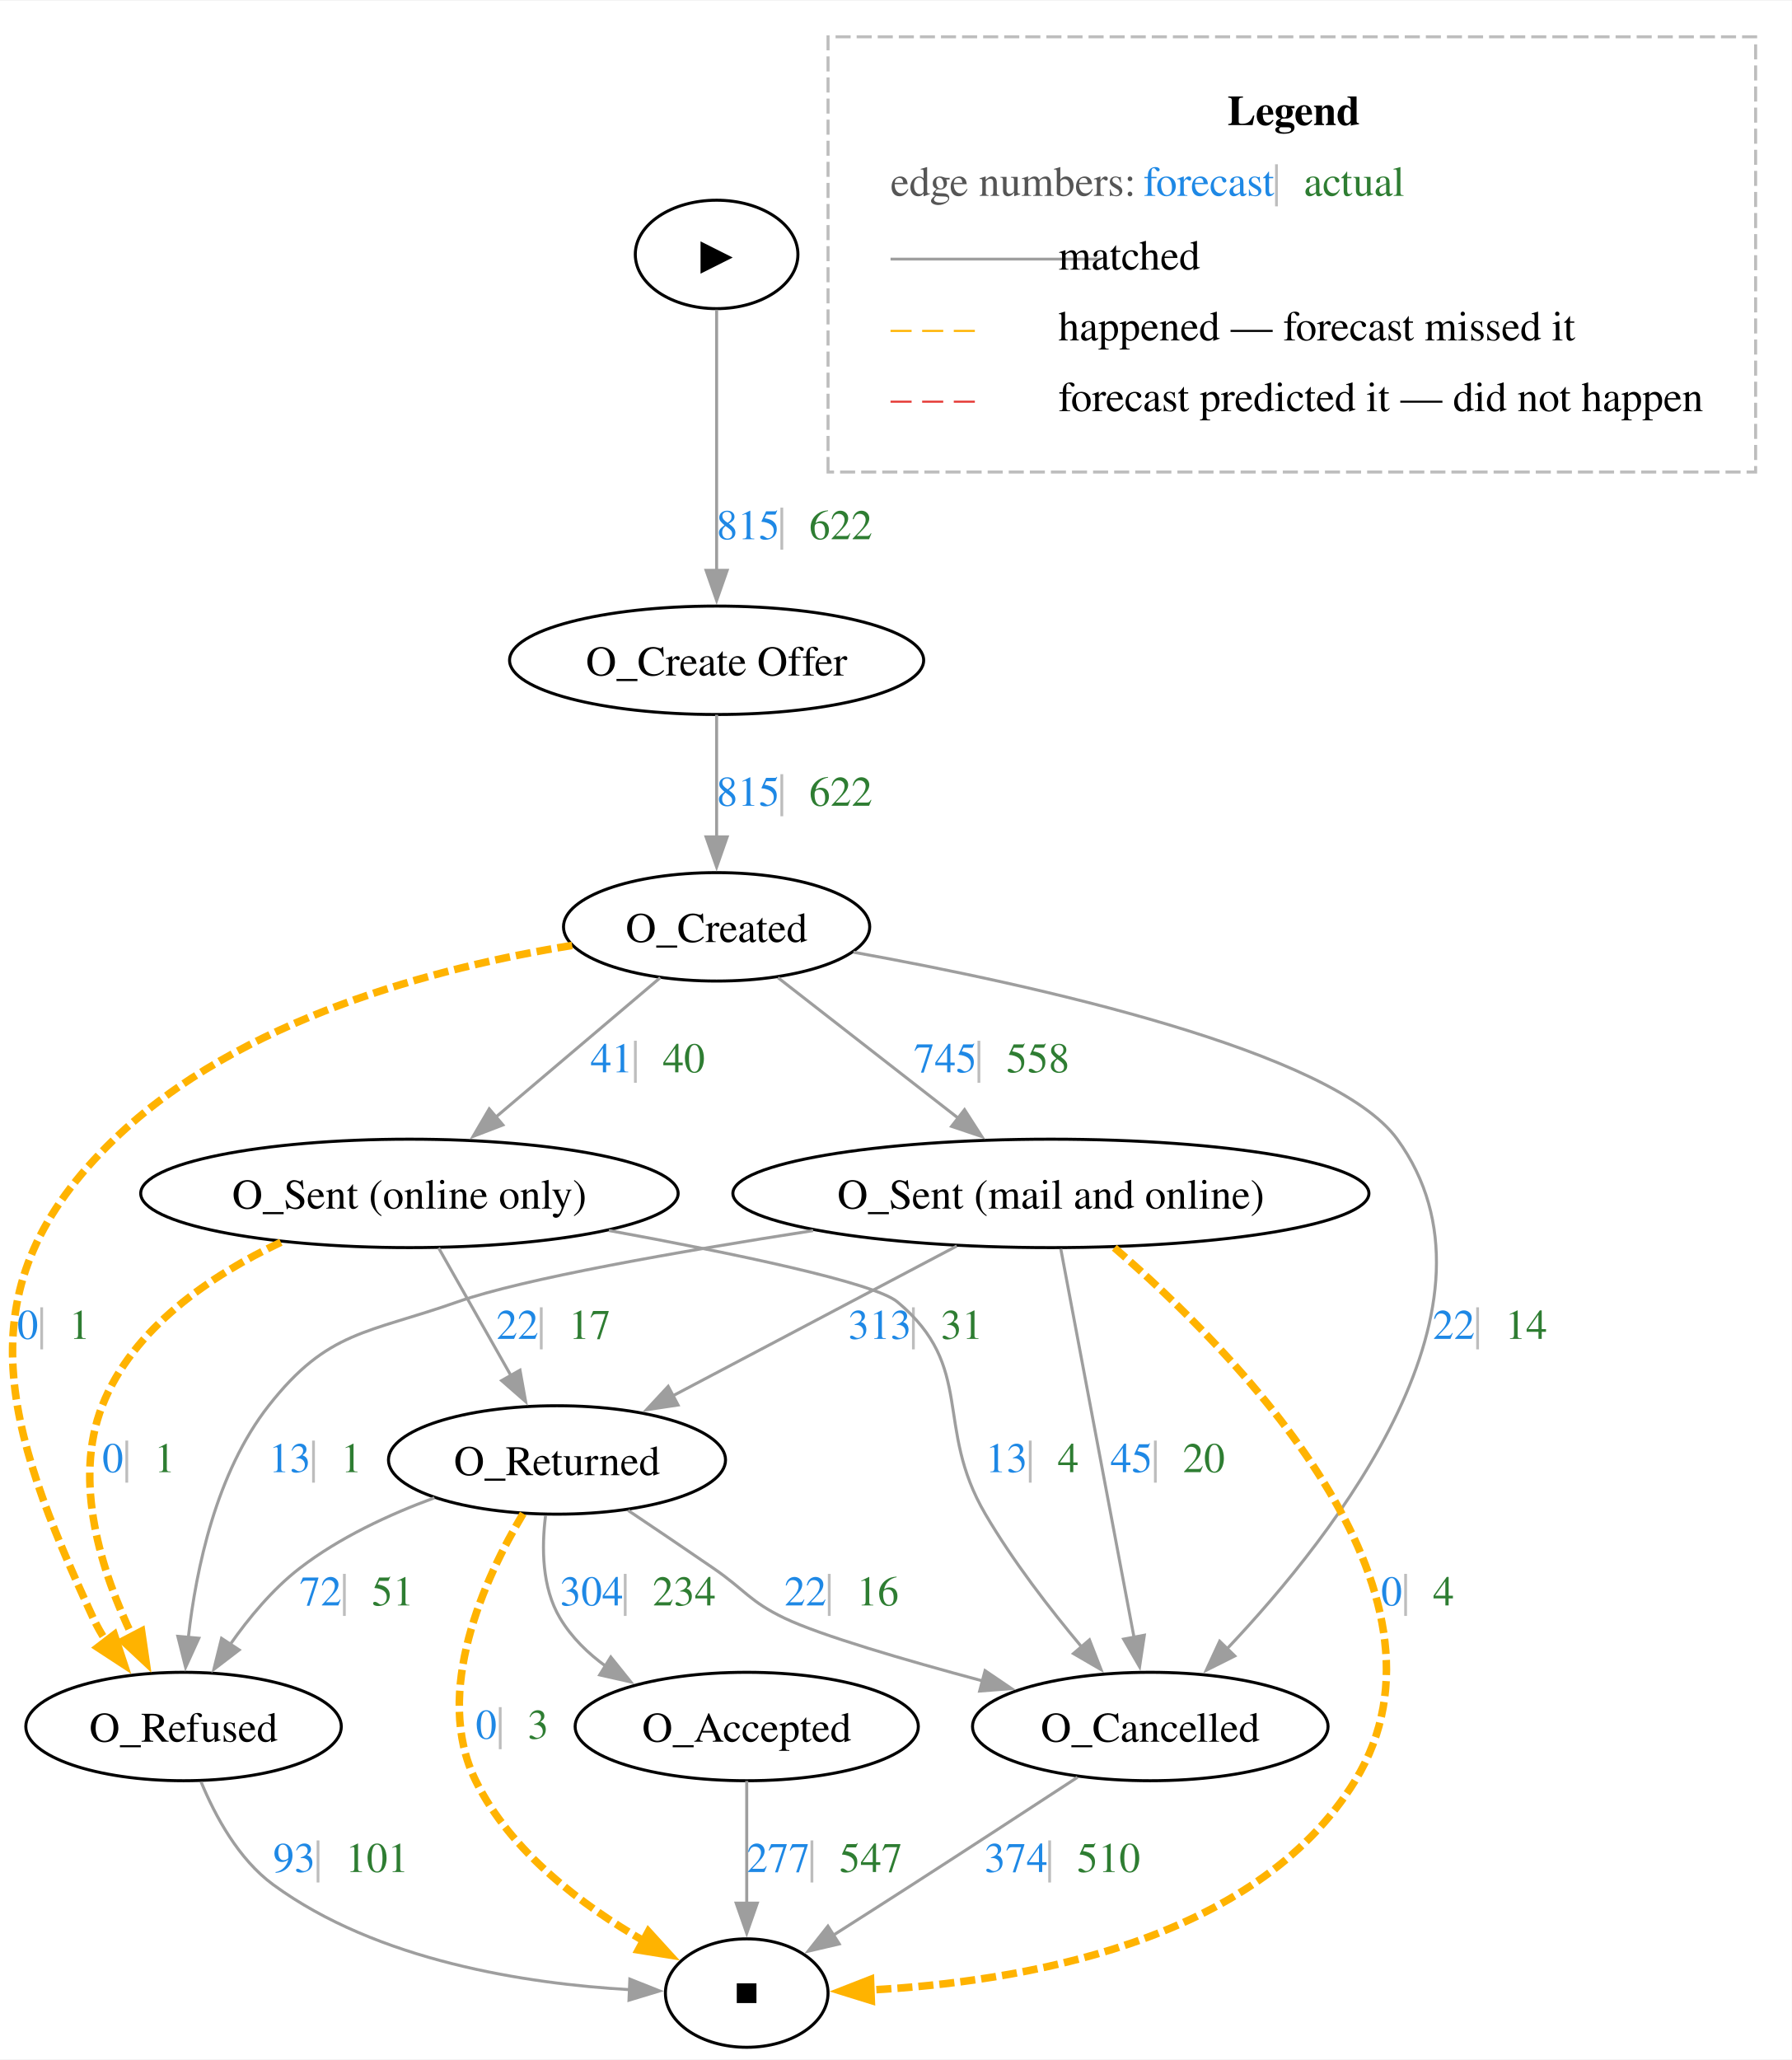
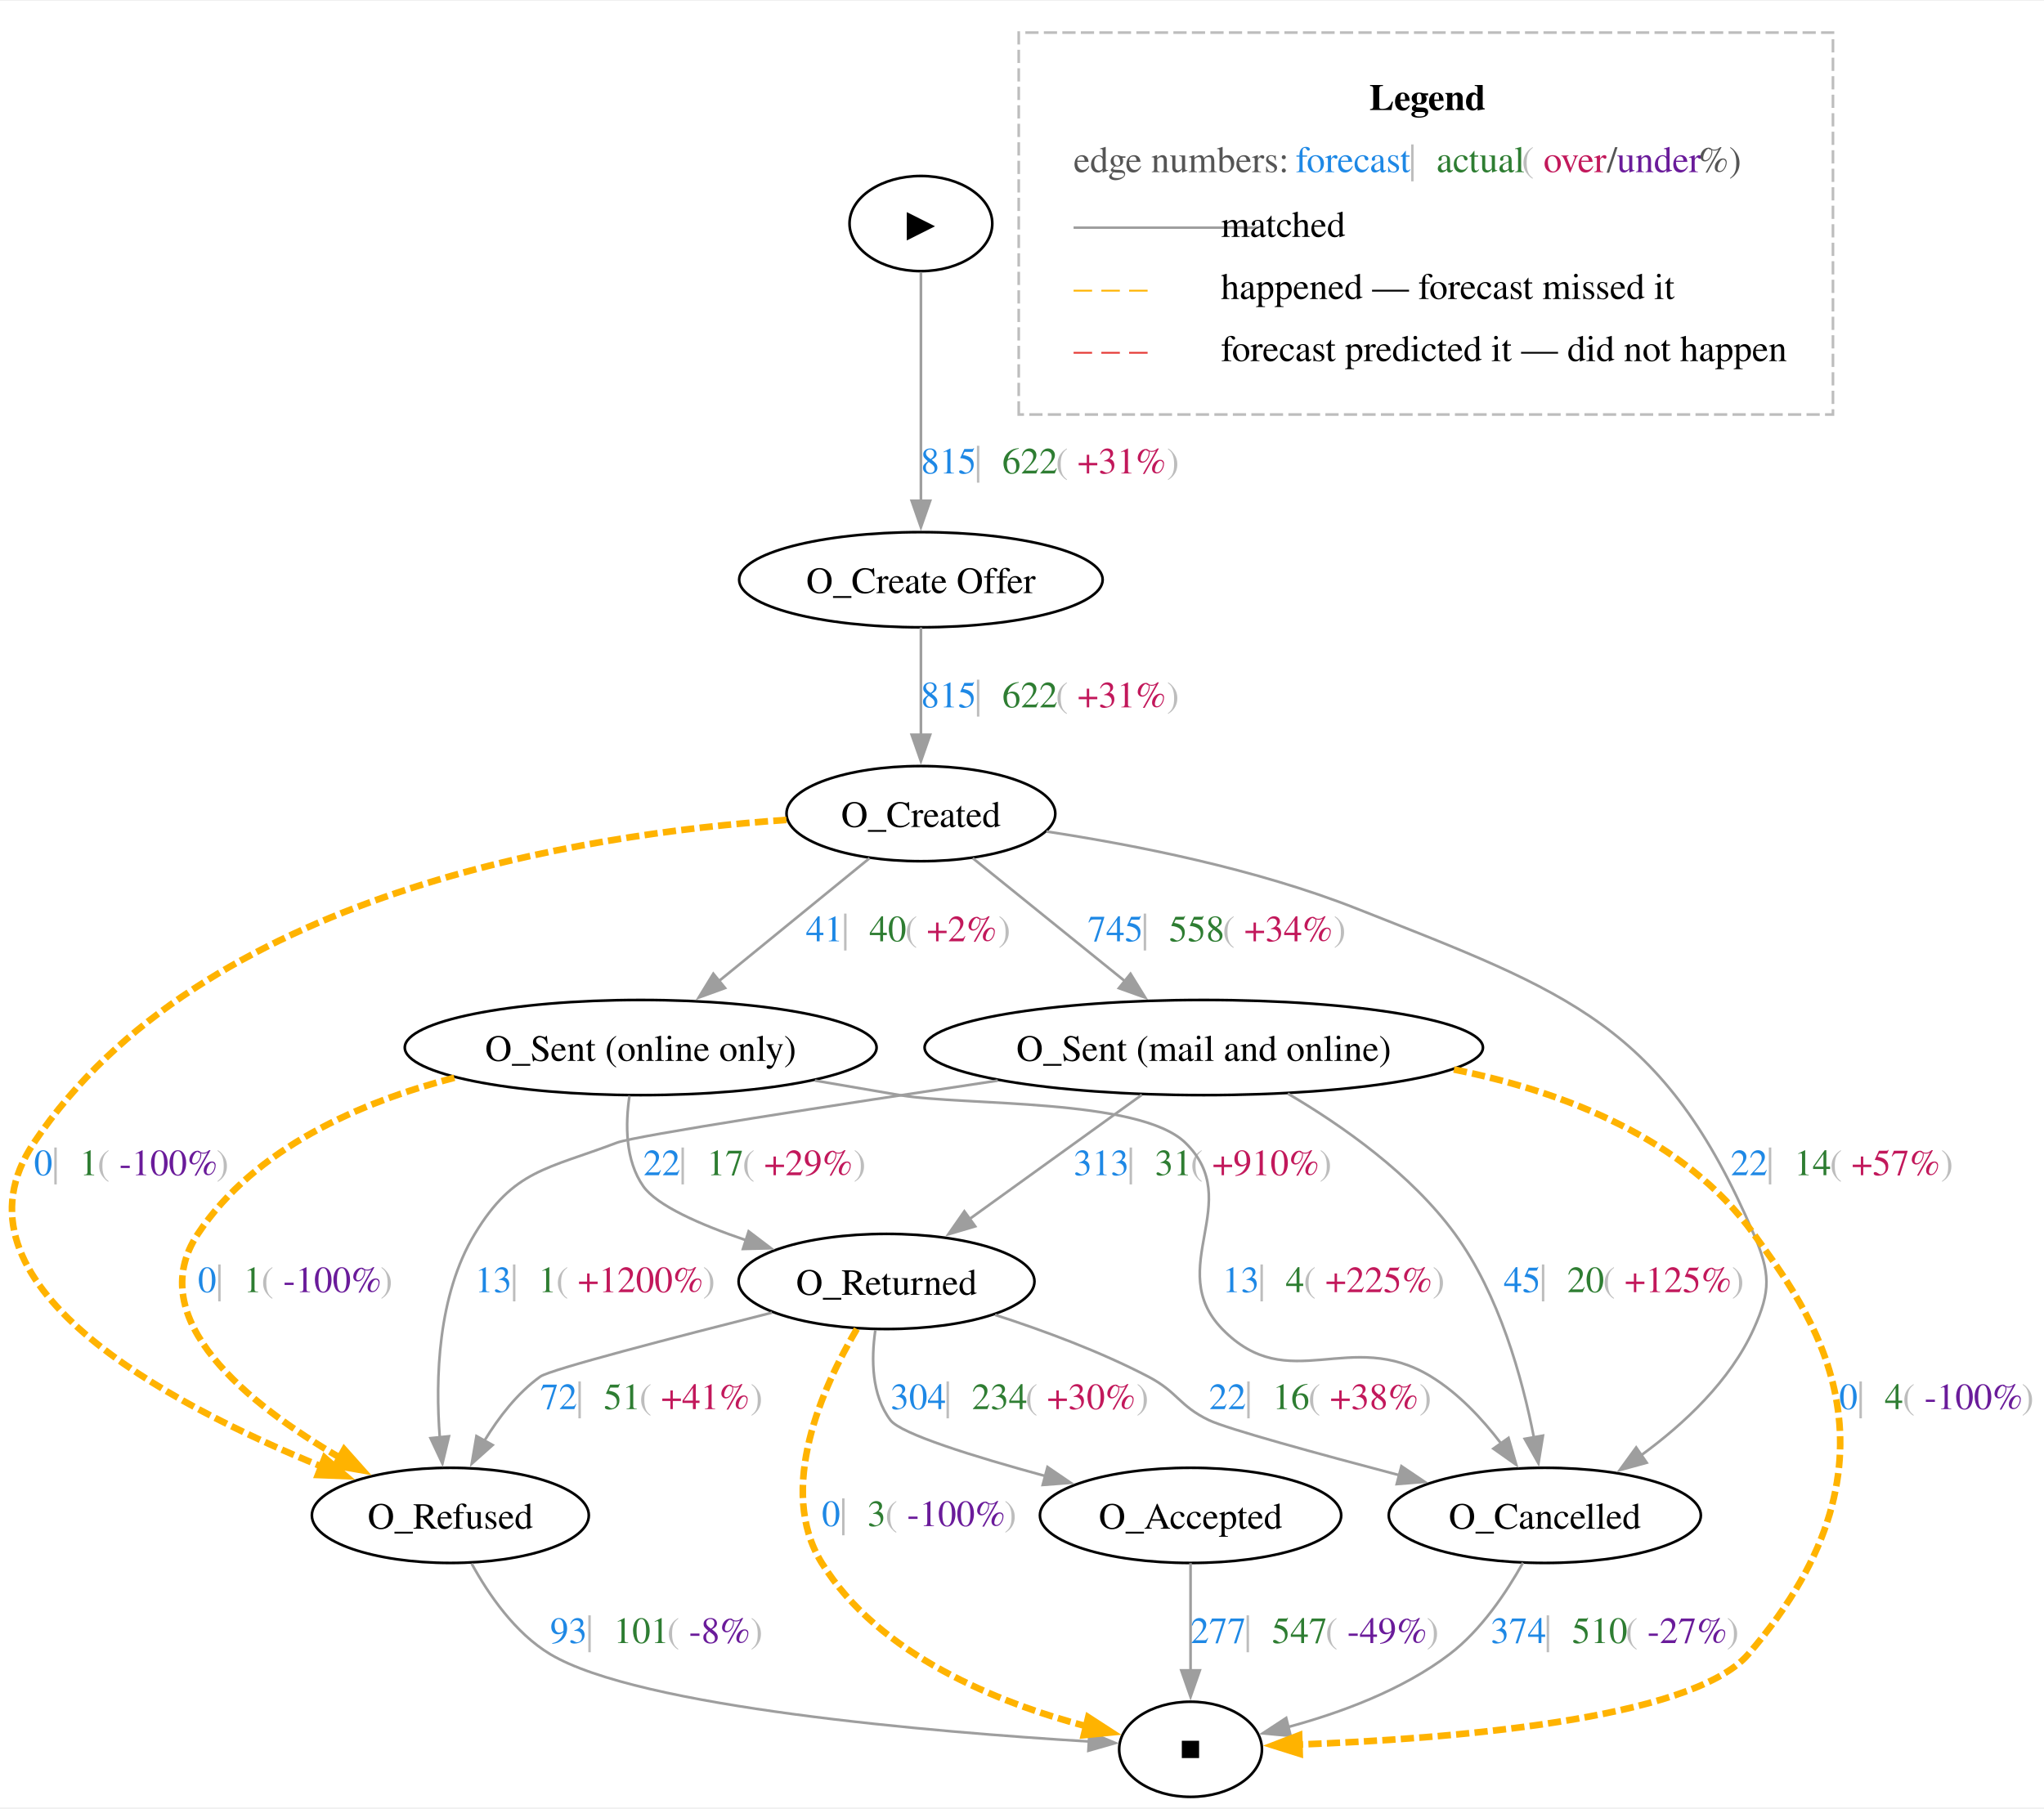
- <svg xmlns="http://www.w3.org/2000/svg" width="595pt" height="684pt" viewBox="0.00 0.00 594.95 683.50">
+ <svg xmlns="http://www.w3.org/2000/svg" width="773pt" height="684pt" viewBox="0.00 0.00 773.18 683.50">
  <g id="graph0" class="graph" transform="scale(1 1) rotate(0) translate(4 679.5)">
-     <polygon fill="white" stroke="none" points="-4,4 -4,-679.5 590.95,-679.5 590.95,4 -4,4" />
+     <polygon fill="white" stroke="none" points="-4,4 -4,-679.5 769.18,-679.5 769.18,4 -4,4" />
    <g id="clust1" class="cluster">
-       <polygon fill="none" stroke="#bdbdbd" stroke-dasharray="5,2" points="270.95,-523 270.95,-667.5 578.95,-667.5 578.95,-523 270.95,-523" />
+       <polygon fill="none" stroke="#bdbdbd" stroke-dasharray="5,2" points="381.35,-523 381.35,-667.5 689.35,-667.5 689.35,-523 381.35,-523" />
    </g>
    <g id="node1" class="node">
-       <ellipse fill="none" stroke="black" cx="243.95" cy="-106.5" rx="56.98" ry="18" />
-       <text text-anchor="middle" x="243.95" y="-101.45" font-family="Times,serif" font-size="14.00">O_Accepted</text>
+       <ellipse fill="none" stroke="black" cx="446.35" cy="-106.5" rx="56.98" ry="18" />
+       <text text-anchor="middle" x="446.35" y="-101.45" font-family="Times,serif" font-size="14.00">O_Accepted</text>
    </g>
    <g id="node9" class="node">
-       <ellipse fill="none" stroke="black" cx="243.95" cy="-18" rx="27" ry="18" />
-       <text text-anchor="middle" x="243.95" y="-12.95" font-family="Times,serif" font-size="14.00">■</text>
+       <ellipse fill="none" stroke="black" cx="446.35" cy="-18" rx="27" ry="18" />
+       <text text-anchor="middle" x="446.35" y="-12.95" font-family="Times,serif" font-size="14.00">■</text>
    </g>
    <g id="edge8" class="edge">
-       <path fill="none" stroke="#9e9e9e" d="M243.95,-88.41C243.95,-76.76 243.95,-61.05 243.95,-47.52" />
-       <polygon fill="#9e9e9e" stroke="#9e9e9e" points="247.45,-47.86 243.95,-37.86 240.45,-47.86 247.45,-47.86" />
-       <text text-anchor="start" x="243.95" y="-58.2" font-family="Times,serif" font-size="14.00" fill="#1e88e5">277</text>
-       <text text-anchor="start" x="264.2" y="-58.2" font-family="Times,serif" font-size="14.00" fill="#bdbdbd"> | </text>
-       <text text-anchor="start" x="274.7" y="-58.2" font-family="Times,serif" font-size="14.00" fill="#2e7d32">547</text>
+       <path fill="none" stroke="#9e9e9e" d="M446.35,-88.41C446.35,-76.76 446.35,-61.05 446.35,-47.52" />
+       <polygon fill="#9e9e9e" stroke="#9e9e9e" points="449.85,-47.86 446.35,-37.86 442.85,-47.86 449.85,-47.86" />
+       <text text-anchor="start" x="446.35" y="-58.2" font-family="Times,serif" font-size="14.00" fill="#1e88e5">277</text>
+       <text text-anchor="start" x="466.6" y="-58.2" font-family="Times,serif" font-size="14.00" fill="#bdbdbd"> | </text>
+       <text text-anchor="start" x="477.1" y="-58.2" font-family="Times,serif" font-size="14.00" fill="#2e7d32">547</text>
+       <text text-anchor="start" x="497.35" y="-58.2" font-family="Times,serif" font-size="14.00" fill="#bdbdbd"> (</text>
+       <text text-anchor="start" x="505.6" y="-58.2" font-family="Times,serif" font-size="14.00" fill="#6a1b9a">-49%</text>
+       <text text-anchor="start" x="535.6" y="-58.2" font-family="Times,serif" font-size="14.00" fill="#bdbdbd">)</text>
    </g>
    <g id="node2" class="node">
-       <ellipse fill="none" stroke="black" cx="377.95" cy="-106.5" rx="59.03" ry="18" />
-       <text text-anchor="middle" x="377.95" y="-101.45" font-family="Times,serif" font-size="14.00">O_Cancelled</text>
+       <ellipse fill="none" stroke="black" cx="580.35" cy="-106.5" rx="59.03" ry="18" />
+       <text text-anchor="middle" x="580.35" y="-101.45" font-family="Times,serif" font-size="14.00">O_Cancelled</text>
    </g>
    <g id="edge5" class="edge">
-       <path fill="none" stroke="#9e9e9e" d="M353.79,-89.65C338.17,-79.43 317.39,-65.88 298.95,-54 290.4,-48.49 281.07,-42.54 272.57,-37.13" />
-       <polygon fill="#9e9e9e" stroke="#9e9e9e" points="274.66,-34.32 264.35,-31.91 270.91,-40.22 274.66,-34.32" />
-       <text text-anchor="start" x="322.88" y="-58.2" font-family="Times,serif" font-size="14.00" fill="#1e88e5">374</text>
-       <text text-anchor="start" x="343.13" y="-58.2" font-family="Times,serif" font-size="14.00" fill="#bdbdbd"> | </text>
-       <text text-anchor="start" x="353.63" y="-58.2" font-family="Times,serif" font-size="14.00" fill="#2e7d32">510</text>
+       <path fill="none" stroke="#9e9e9e" d="M572.09,-88.58C565.85,-77.38 556.32,-63.13 544.35,-54 526.47,-40.35 502.78,-31.7 483.18,-26.41" />
+       <polygon fill="#9e9e9e" stroke="#9e9e9e" points="484.21,-23.06 473.66,-24.04 482.52,-29.85 484.21,-23.06" />
+       <text text-anchor="start" x="559.87" y="-58.2" font-family="Times,serif" font-size="14.00" fill="#1e88e5">374</text>
+       <text text-anchor="start" x="580.12" y="-58.2" font-family="Times,serif" font-size="14.00" fill="#bdbdbd"> | </text>
+       <text text-anchor="start" x="590.62" y="-58.2" font-family="Times,serif" font-size="14.00" fill="#2e7d32">510</text>
+       <text text-anchor="start" x="610.87" y="-58.2" font-family="Times,serif" font-size="14.00" fill="#bdbdbd"> (</text>
+       <text text-anchor="start" x="619.12" y="-58.2" font-family="Times,serif" font-size="14.00" fill="#6a1b9a">-27%</text>
+       <text text-anchor="start" x="649.12" y="-58.2" font-family="Times,serif" font-size="14.00" fill="#bdbdbd">)</text>
    </g>
    <g id="node3" class="node">
-       <ellipse fill="none" stroke="black" cx="233.95" cy="-460.5" rx="68.75" ry="18" />
-       <text text-anchor="middle" x="233.95" y="-455.45" font-family="Times,serif" font-size="14.00">O_Create Offer</text>
+       <ellipse fill="none" stroke="black" cx="344.35" cy="-460.5" rx="68.75" ry="18" />
+       <text text-anchor="middle" x="344.35" y="-455.45" font-family="Times,serif" font-size="14.00">O_Create Offer</text>
    </g>
    <g id="node4" class="node">
-       <ellipse fill="none" stroke="black" cx="233.95" cy="-372" rx="50.84" ry="18" />
-       <text text-anchor="middle" x="233.95" y="-366.95" font-family="Times,serif" font-size="14.00">O_Created</text>
+       <ellipse fill="none" stroke="black" cx="344.35" cy="-372" rx="50.84" ry="18" />
+       <text text-anchor="middle" x="344.35" y="-366.95" font-family="Times,serif" font-size="14.00">O_Created</text>
    </g>
    <g id="edge2" class="edge">
-       <path fill="none" stroke="#9e9e9e" d="M233.95,-442.41C233.95,-430.76 233.95,-415.05 233.95,-401.52" />
-       <polygon fill="#9e9e9e" stroke="#9e9e9e" points="237.45,-401.86 233.95,-391.86 230.45,-401.86 237.45,-401.86" />
-       <text text-anchor="start" x="233.95" y="-412.2" font-family="Times,serif" font-size="14.00" fill="#1e88e5">815</text>
-       <text text-anchor="start" x="254.2" y="-412.2" font-family="Times,serif" font-size="14.00" fill="#bdbdbd"> | </text>
-       <text text-anchor="start" x="264.7" y="-412.2" font-family="Times,serif" font-size="14.00" fill="#2e7d32">622</text>
+       <path fill="none" stroke="#9e9e9e" d="M344.35,-442.41C344.35,-430.76 344.35,-415.05 344.35,-401.52" />
+       <polygon fill="#9e9e9e" stroke="#9e9e9e" points="347.85,-401.86 344.35,-391.86 340.85,-401.86 347.85,-401.86" />
+       <text text-anchor="start" x="344.35" y="-412.2" font-family="Times,serif" font-size="14.00" fill="#1e88e5">815</text>
+       <text text-anchor="start" x="364.6" y="-412.2" font-family="Times,serif" font-size="14.00" fill="#bdbdbd"> | </text>
+       <text text-anchor="start" x="375.1" y="-412.2" font-family="Times,serif" font-size="14.00" fill="#2e7d32">622</text>
+       <text text-anchor="start" x="395.35" y="-412.2" font-family="Times,serif" font-size="14.00" fill="#bdbdbd"> (</text>
+       <text text-anchor="start" x="403.6" y="-412.2" font-family="Times,serif" font-size="14.00" fill="#c2185b">+31%</text>
+       <text text-anchor="start" x="437.35" y="-412.2" font-family="Times,serif" font-size="14.00" fill="#bdbdbd">)</text>
    </g>
    <g id="edge9" class="edge">
-       <path fill="none" stroke="#9e9e9e" d="M279.38,-363.58C339.02,-352.8 438.63,-330.85 459.95,-301.5 499.4,-247.17 440.07,-170.98 403.37,-132.23" />
-       <polygon fill="#9e9e9e" stroke="#9e9e9e" points="406.01,-129.93 396.54,-125.19 400.99,-134.81 406.01,-129.93" />
-       <text text-anchor="start" x="471.74" y="-235.2" font-family="Times,serif" font-size="14.00" fill="#1e88e5">22</text>
-       <text text-anchor="start" x="485.24" y="-235.2" font-family="Times,serif" font-size="14.00" fill="#bdbdbd"> | </text>
-       <text text-anchor="start" x="495.74" y="-235.2" font-family="Times,serif" font-size="14.00" fill="#2e7d32">14</text>
+       <path fill="none" stroke="#9e9e9e" d="M391.8,-365.24C425.46,-360.13 471.23,-351.08 509.35,-336 589.52,-304.29 625.38,-292.24 659.35,-213 665.66,-198.29 665.95,-191.58 659.35,-177 650.48,-157.38 633.03,-141.09 616.79,-129.23" />
+       <polygon fill="#9e9e9e" stroke="#9e9e9e" points="618.89,-126.43 608.68,-123.63 614.91,-132.19 618.89,-126.43" />
+       <text text-anchor="start" x="650.66" y="-235.2" font-family="Times,serif" font-size="14.00" fill="#1e88e5">22</text>
+       <text text-anchor="start" x="664.16" y="-235.2" font-family="Times,serif" font-size="14.00" fill="#bdbdbd"> | </text>
+       <text text-anchor="start" x="674.66" y="-235.2" font-family="Times,serif" font-size="14.00" fill="#2e7d32">14</text>
+       <text text-anchor="start" x="688.16" y="-235.2" font-family="Times,serif" font-size="14.00" fill="#bdbdbd"> (</text>
+       <text text-anchor="start" x="696.41" y="-235.2" font-family="Times,serif" font-size="14.00" fill="#c2185b">+57%</text>
+       <text text-anchor="start" x="730.16" y="-235.2" font-family="Times,serif" font-size="14.00" fill="#bdbdbd">)</text>
    </g>
    <g id="node5" class="node">
-       <ellipse fill="none" stroke="black" cx="56.95" cy="-106.5" rx="52.38" ry="18" />
-       <text text-anchor="middle" x="56.95" y="-101.45" font-family="Times,serif" font-size="14.00">O_Refused</text>
+       <ellipse fill="none" stroke="black" cx="166.35" cy="-106.5" rx="52.38" ry="18" />
+       <text text-anchor="middle" x="166.35" y="-101.45" font-family="Times,serif" font-size="14.00">O_Refused</text>
    </g>
    <g id="edge19" class="edge">
-       <path fill="none" stroke="#ffb300" stroke-width="2.5" stroke-dasharray="5,2" d="M185.99,-365.83C141.3,-358.62 75.49,-341.56 33.95,-301.5 -16.97,-252.4 -2.72,-206.71 26.95,-142.5 28.15,-139.89 29.61,-137.32 31.23,-134.84" />
-       <polygon fill="#ffb300" stroke="#ffb300" stroke-width="2.5" points="33.96,-137.02 37.28,-126.96 28.41,-132.76 33.96,-137.02" />
-       <text text-anchor="start" x="1.69" y="-235.2" font-family="Times,serif" font-size="14.00" fill="#1e88e5">0</text>
-       <text text-anchor="start" x="8.44" y="-235.2" font-family="Times,serif" font-size="14.00" fill="#bdbdbd"> | </text>
-       <text text-anchor="start" x="18.94" y="-235.2" font-family="Times,serif" font-size="14.00" fill="#2e7d32">1</text>
+       <path fill="none" stroke="#ffb300" stroke-width="2.5" stroke-dasharray="5,2" d="M293.5,-369.62C216.37,-364.41 72.1,-341.84 8.85,-247.5 -26.66,-194.53 59.22,-148.78 117.64,-124.99" />
+       <polygon fill="#ffb300" stroke="#ffb300" stroke-width="2.5" points="118.82,-128.28 126.83,-121.36 116.25,-121.77 118.82,-128.28" />
+       <text text-anchor="start" x="8.85" y="-235.2" font-family="Times,serif" font-size="14.00" fill="#1e88e5">0</text>
+       <text text-anchor="start" x="15.6" y="-235.2" font-family="Times,serif" font-size="14.00" fill="#bdbdbd"> | </text>
+       <text text-anchor="start" x="26.1" y="-235.2" font-family="Times,serif" font-size="14.00" fill="#2e7d32">1</text>
+       <text text-anchor="start" x="32.85" y="-235.2" font-family="Times,serif" font-size="14.00" fill="#bdbdbd"> (</text>
+       <text text-anchor="start" x="41.1" y="-235.2" font-family="Times,serif" font-size="14.00" fill="#6a1b9a">-100%</text>
+       <text text-anchor="start" x="77.85" y="-235.2" font-family="Times,serif" font-size="14.00" fill="#bdbdbd">)</text>
    </g>
    <g id="node7" class="node">
-       <ellipse fill="none" stroke="black" cx="344.95" cy="-283.5" rx="105.6" ry="18" />
-       <text text-anchor="middle" x="344.95" y="-278.45" font-family="Times,serif" font-size="14.00">O_Sent (mail and online)</text>
+       <ellipse fill="none" stroke="black" cx="451.35" cy="-283.5" rx="105.6" ry="18" />
+       <text text-anchor="middle" x="451.35" y="-278.45" font-family="Times,serif" font-size="14.00">O_Sent (mail and online)</text>
    </g>
    <g id="edge3" class="edge">
-       <path fill="none" stroke="#9e9e9e" d="M254.31,-355.13C271.09,-342.06 295.15,-323.31 314.27,-308.41" />
-       <polygon fill="#9e9e9e" stroke="#9e9e9e" points="316.27,-311.29 322,-302.38 311.97,-305.76 316.27,-311.29" />
-       <text text-anchor="start" x="299.39" y="-323.7" font-family="Times,serif" font-size="14.00" fill="#1e88e5">745</text>
-       <text text-anchor="start" x="319.64" y="-323.7" font-family="Times,serif" font-size="14.00" fill="#bdbdbd"> | </text>
-       <text text-anchor="start" x="330.14" y="-323.7" font-family="Times,serif" font-size="14.00" fill="#2e7d32">558</text>
+       <path fill="none" stroke="#9e9e9e" d="M363.98,-355.13C380.08,-342.12 403.14,-323.48 421.53,-308.61" />
+       <polygon fill="#9e9e9e" stroke="#9e9e9e" points="423.64,-311.41 429.21,-302.4 419.24,-305.96 423.64,-311.41" />
+       <text text-anchor="start" x="407.44" y="-323.7" font-family="Times,serif" font-size="14.00" fill="#1e88e5">745</text>
+       <text text-anchor="start" x="427.69" y="-323.7" font-family="Times,serif" font-size="14.00" fill="#bdbdbd"> | </text>
+       <text text-anchor="start" x="438.19" y="-323.7" font-family="Times,serif" font-size="14.00" fill="#2e7d32">558</text>
+       <text text-anchor="start" x="458.44" y="-323.7" font-family="Times,serif" font-size="14.00" fill="#bdbdbd"> (</text>
+       <text text-anchor="start" x="466.69" y="-323.7" font-family="Times,serif" font-size="14.00" fill="#c2185b">+34%</text>
+       <text text-anchor="start" x="500.44" y="-323.7" font-family="Times,serif" font-size="14.00" fill="#bdbdbd">)</text>
    </g>
    <g id="node8" class="node">
-       <ellipse fill="none" stroke="black" cx="131.95" cy="-283.5" rx="89.23" ry="18" />
-       <text text-anchor="middle" x="131.95" y="-278.45" font-family="Times,serif" font-size="14.00">O_Sent (online only)</text>
+       <ellipse fill="none" stroke="black" cx="238.35" cy="-283.5" rx="89.23" ry="18" />
+       <text text-anchor="middle" x="238.35" y="-278.45" font-family="Times,serif" font-size="14.00">O_Sent (online only)</text>
    </g>
    <g id="edge10" class="edge">
-       <path fill="none" stroke="#9e9e9e" d="M215.24,-355.13C199.96,-342.18 178.11,-323.65 160.62,-308.82" />
-       <polygon fill="#9e9e9e" stroke="#9e9e9e" points="162.98,-306.23 153.09,-302.43 158.45,-311.56 162.98,-306.23" />
-       <text text-anchor="start" x="192.08" y="-323.7" font-family="Times,serif" font-size="14.00" fill="#1e88e5">41</text>
-       <text text-anchor="start" x="205.58" y="-323.7" font-family="Times,serif" font-size="14.00" fill="#bdbdbd"> | </text>
-       <text text-anchor="start" x="216.08" y="-323.7" font-family="Times,serif" font-size="14.00" fill="#2e7d32">40</text>
+       <path fill="none" stroke="#9e9e9e" d="M324.91,-355.13C308.89,-342.06 285.91,-323.31 267.65,-308.41" />
+       <polygon fill="#9e9e9e" stroke="#9e9e9e" points="270.26,-306.02 260.29,-302.4 265.83,-311.44 270.26,-306.02" />
+       <text text-anchor="start" x="300.85" y="-323.7" font-family="Times,serif" font-size="14.00" fill="#1e88e5">41</text>
+       <text text-anchor="start" x="314.35" y="-323.7" font-family="Times,serif" font-size="14.00" fill="#bdbdbd"> | </text>
+       <text text-anchor="start" x="324.85" y="-323.7" font-family="Times,serif" font-size="14.00" fill="#2e7d32">40</text>
+       <text text-anchor="start" x="338.35" y="-323.7" font-family="Times,serif" font-size="14.00" fill="#bdbdbd"> (</text>
+       <text text-anchor="start" x="346.6" y="-323.7" font-family="Times,serif" font-size="14.00" fill="#c2185b">+2%</text>
+       <text text-anchor="start" x="373.6" y="-323.7" font-family="Times,serif" font-size="14.00" fill="#bdbdbd">)</text>
    </g>
    <g id="edge13" class="edge">
-       <path fill="none" stroke="#9e9e9e" d="M62.76,-88.13C67.46,-76.74 75.21,-62.43 86.7,-54 121.29,-28.62 170.89,-21.09 205.09,-19.13" />
-       <polygon fill="#9e9e9e" stroke="#9e9e9e" points="205.14,-22.63 214.99,-18.71 204.85,-15.64 205.14,-22.63" />
-       <text text-anchor="start" x="86.7" y="-58.2" font-family="Times,serif" font-size="14.00" fill="#1e88e5">93</text>
-       <text text-anchor="start" x="100.2" y="-58.2" font-family="Times,serif" font-size="14.00" fill="#bdbdbd"> | </text>
-       <text text-anchor="start" x="110.7" y="-58.2" font-family="Times,serif" font-size="14.00" fill="#2e7d32">101</text>
+       <path fill="none" stroke="#9e9e9e" d="M174.39,-88.28C180.76,-76.64 190.8,-61.99 204.1,-54 237.74,-33.8 348.93,-24.53 408.26,-20.93" />
+       <polygon fill="#9e9e9e" stroke="#9e9e9e" points="408.11,-24.45 417.89,-20.37 407.7,-17.46 408.11,-24.45" />
+       <text text-anchor="start" x="204.1" y="-58.2" font-family="Times,serif" font-size="14.00" fill="#1e88e5">93</text>
+       <text text-anchor="start" x="217.6" y="-58.2" font-family="Times,serif" font-size="14.00" fill="#bdbdbd"> | </text>
+       <text text-anchor="start" x="228.1" y="-58.2" font-family="Times,serif" font-size="14.00" fill="#2e7d32">101</text>
+       <text text-anchor="start" x="248.35" y="-58.2" font-family="Times,serif" font-size="14.00" fill="#bdbdbd"> (</text>
+       <text text-anchor="start" x="256.6" y="-58.2" font-family="Times,serif" font-size="14.00" fill="#6a1b9a">-8%</text>
+       <text text-anchor="start" x="279.85" y="-58.2" font-family="Times,serif" font-size="14.00" fill="#bdbdbd">)</text>
    </g>
    <g id="node6" class="node">
-       <ellipse fill="none" stroke="black" cx="180.95" cy="-195" rx="55.96" ry="18" />
-       <text text-anchor="middle" x="180.95" y="-189.95" font-family="Times,serif" font-size="14.00">O_Returned</text>
+       <ellipse fill="none" stroke="black" cx="331.35" cy="-195" rx="55.96" ry="18" />
+       <text text-anchor="middle" x="331.35" y="-189.95" font-family="Times,serif" font-size="14.00">O_Returned</text>
    </g>
    <g id="edge7" class="edge">
-       <path fill="none" stroke="#9e9e9e" d="M177.16,-176.59C175.82,-166.01 175.9,-152.64 181.95,-142.5 185.78,-136.08 191.26,-130.74 197.39,-126.33" />
-       <polygon fill="#9e9e9e" stroke="#9e9e9e" points="198.81,-129.57 205.45,-121.31 195.12,-123.63 198.81,-129.57" />
-       <text text-anchor="start" x="181.95" y="-146.7" font-family="Times,serif" font-size="14.00" fill="#1e88e5">304</text>
-       <text text-anchor="start" x="202.2" y="-146.7" font-family="Times,serif" font-size="14.00" fill="#bdbdbd"> | </text>
-       <text text-anchor="start" x="212.7" y="-146.7" font-family="Times,serif" font-size="14.00" fill="#2e7d32">234</text>
+       <path fill="none" stroke="#9e9e9e" d="M327.11,-176.56C325.53,-165.7 325.6,-152.04 332.85,-142.5 336.79,-137.33 364.4,-128.75 391.4,-121.39" />
+       <polygon fill="#9e9e9e" stroke="#9e9e9e" points="392.24,-124.79 400.99,-118.82 390.43,-118.02 392.24,-124.79" />
+       <text text-anchor="start" x="332.85" y="-146.7" font-family="Times,serif" font-size="14.00" fill="#1e88e5">304</text>
+       <text text-anchor="start" x="353.1" y="-146.7" font-family="Times,serif" font-size="14.00" fill="#bdbdbd"> | </text>
+       <text text-anchor="start" x="363.6" y="-146.7" font-family="Times,serif" font-size="14.00" fill="#2e7d32">234</text>
+       <text text-anchor="start" x="383.85" y="-146.7" font-family="Times,serif" font-size="14.00" fill="#bdbdbd"> (</text>
+       <text text-anchor="start" x="392.1" y="-146.7" font-family="Times,serif" font-size="14.00" fill="#c2185b">+30%</text>
+       <text text-anchor="start" x="425.85" y="-146.7" font-family="Times,serif" font-size="14.00" fill="#bdbdbd">)</text>
    </g>
    <g id="edge15" class="edge">
-       <path fill="none" stroke="#9e9e9e" d="M204.57,-178.24C213.49,-172.26 223.71,-165.35 232.95,-159 243.46,-151.77 244.93,-148.01 256.45,-142.5 268.44,-136.76 296.31,-128.61 322.33,-121.62" />
-       <polygon fill="#9e9e9e" stroke="#9e9e9e" points="323.09,-125.04 331.86,-119.09 321.29,-118.27 323.09,-125.04" />
-       <text text-anchor="start" x="256.45" y="-146.7" font-family="Times,serif" font-size="14.00" fill="#1e88e5">22</text>
-       <text text-anchor="start" x="269.95" y="-146.7" font-family="Times,serif" font-size="14.00" fill="#bdbdbd"> | </text>
-       <text text-anchor="start" x="280.45" y="-146.7" font-family="Times,serif" font-size="14.00" fill="#2e7d32">16</text>
+       <path fill="none" stroke="#9e9e9e" d="M372.42,-182.36C390.66,-176.47 412.09,-168.53 430.35,-159 441.51,-153.18 442,-147.92 453.35,-142.5 460.23,-139.22 494.37,-129.86 525.52,-121.65" />
+       <polygon fill="#9e9e9e" stroke="#9e9e9e" points="526.12,-125.11 534.91,-119.19 524.34,-118.34 526.12,-125.11" />
+       <text text-anchor="start" x="453.35" y="-146.7" font-family="Times,serif" font-size="14.00" fill="#1e88e5">22</text>
+       <text text-anchor="start" x="466.85" y="-146.7" font-family="Times,serif" font-size="14.00" fill="#bdbdbd"> | </text>
+       <text text-anchor="start" x="477.35" y="-146.7" font-family="Times,serif" font-size="14.00" fill="#2e7d32">16</text>
+       <text text-anchor="start" x="490.85" y="-146.7" font-family="Times,serif" font-size="14.00" fill="#bdbdbd"> (</text>
+       <text text-anchor="start" x="499.1" y="-146.7" font-family="Times,serif" font-size="14.00" fill="#c2185b">+38%</text>
+       <text text-anchor="start" x="532.85" y="-146.7" font-family="Times,serif" font-size="14.00" fill="#bdbdbd">)</text>
    </g>
    <g id="edge12" class="edge">
-       <path fill="none" stroke="#9e9e9e" d="M140.26,-182.43C125.22,-176.9 108.64,-169.21 95.45,-159 86.5,-152.08 78.6,-142.56 72.33,-133.6" />
-       <polygon fill="#9e9e9e" stroke="#9e9e9e" points="75.42,-131.93 67.01,-125.49 69.57,-135.77 75.42,-131.93" />
-       <text text-anchor="start" x="95.45" y="-146.7" font-family="Times,serif" font-size="14.00" fill="#1e88e5">72</text>
-       <text text-anchor="start" x="108.95" y="-146.7" font-family="Times,serif" font-size="14.00" fill="#bdbdbd"> | </text>
-       <text text-anchor="start" x="119.45" y="-146.7" font-family="Times,serif" font-size="14.00" fill="#2e7d32">51</text>
+       <path fill="none" stroke="#9e9e9e" d="M288,-183.2C251.3,-173.93 204.05,-161.67 200.35,-159 191.73,-152.79 184.69,-143.66 179.29,-134.81" />
+       <polygon fill="#9e9e9e" stroke="#9e9e9e" points="182.35,-133.11 174.45,-126.06 176.23,-136.5 182.35,-133.11" />
+       <text text-anchor="start" x="200.35" y="-146.7" font-family="Times,serif" font-size="14.00" fill="#1e88e5">72</text>
+       <text text-anchor="start" x="213.85" y="-146.7" font-family="Times,serif" font-size="14.00" fill="#bdbdbd"> | </text>
+       <text text-anchor="start" x="224.35" y="-146.7" font-family="Times,serif" font-size="14.00" fill="#2e7d32">51</text>
+       <text text-anchor="start" x="237.85" y="-146.7" font-family="Times,serif" font-size="14.00" fill="#bdbdbd"> (</text>
+       <text text-anchor="start" x="246.1" y="-146.7" font-family="Times,serif" font-size="14.00" fill="#c2185b">+41%</text>
+       <text text-anchor="start" x="279.85" y="-146.7" font-family="Times,serif" font-size="14.00" fill="#bdbdbd">)</text>
    </g>
    <g id="edge17" class="edge">
-       <path fill="none" stroke="#ffb300" stroke-width="2.5" stroke-dasharray="5,2" d="M169.72,-177.18C156.93,-155.72 139.52,-117.86 153.95,-88.5 165.55,-64.88 189.48,-47.01 209.75,-35.31" />
-       <polygon fill="#ffb300" stroke="#ffb300" stroke-width="2.5" points="211.29,-38.45 218.42,-30.62 207.96,-32.3 211.29,-38.45" />
-       <text text-anchor="start" x="153.95" y="-102.45" font-family="Times,serif" font-size="14.00" fill="#1e88e5">0</text>
-       <text text-anchor="start" x="160.7" y="-102.45" font-family="Times,serif" font-size="14.00" fill="#bdbdbd"> | </text>
-       <text text-anchor="start" x="171.2" y="-102.45" font-family="Times,serif" font-size="14.00" fill="#2e7d32">3</text>
+       <path fill="none" stroke="#ffb300" stroke-width="2.5" stroke-dasharray="5,2" d="M320.12,-177.02C307.14,-155.06 289.63,-116.32 306.85,-88.5 328.54,-53.47 373.77,-35.53 406.87,-26.73" />
+       <polygon fill="#ffb300" stroke="#ffb300" stroke-width="2.5" points="407.64,-30.15 416.53,-24.39 405.99,-23.35 407.64,-30.15" />
+       <text text-anchor="start" x="306.85" y="-102.45" font-family="Times,serif" font-size="14.00" fill="#1e88e5">0</text>
+       <text text-anchor="start" x="313.6" y="-102.45" font-family="Times,serif" font-size="14.00" fill="#bdbdbd"> | </text>
+       <text text-anchor="start" x="324.1" y="-102.45" font-family="Times,serif" font-size="14.00" fill="#2e7d32">3</text>
+       <text text-anchor="start" x="330.85" y="-102.45" font-family="Times,serif" font-size="14.00" fill="#bdbdbd"> (</text>
+       <text text-anchor="start" x="339.1" y="-102.45" font-family="Times,serif" font-size="14.00" fill="#6a1b9a">-100%</text>
+       <text text-anchor="start" x="375.85" y="-102.45" font-family="Times,serif" font-size="14.00" fill="#bdbdbd">)</text>
    </g>
    <g id="edge4" class="edge">
-       <path fill="none" stroke="#9e9e9e" d="M348.23,-265.08C353.94,-234.81 365.74,-172.26 372.62,-135.72" />
-       <polygon fill="#9e9e9e" stroke="#9e9e9e" points="375.98,-136.81 374.39,-126.34 369.1,-135.51 375.98,-136.81" />
-       <text text-anchor="start" x="364.73" y="-190.95" font-family="Times,serif" font-size="14.00" fill="#1e88e5">45</text>
-       <text text-anchor="start" x="378.23" y="-190.95" font-family="Times,serif" font-size="14.00" fill="#bdbdbd"> | </text>
-       <text text-anchor="start" x="388.73" y="-190.95" font-family="Times,serif" font-size="14.00" fill="#2e7d32">20</text>
+       <path fill="none" stroke="#9e9e9e" d="M483.15,-266.07C503.8,-253.93 529.85,-235.61 546.35,-213 563.09,-190.07 571.82,-158.55 576.23,-135.94" />
+       <polygon fill="#9e9e9e" stroke="#9e9e9e" points="579.65,-136.66 577.94,-126.2 572.76,-135.45 579.65,-136.66" />
+       <text text-anchor="start" x="564.81" y="-190.95" font-family="Times,serif" font-size="14.00" fill="#1e88e5">45</text>
+       <text text-anchor="start" x="578.31" y="-190.95" font-family="Times,serif" font-size="14.00" fill="#bdbdbd"> | </text>
+       <text text-anchor="start" x="588.81" y="-190.95" font-family="Times,serif" font-size="14.00" fill="#2e7d32">20</text>
+       <text text-anchor="start" x="602.31" y="-190.95" font-family="Times,serif" font-size="14.00" fill="#bdbdbd"> (</text>
+       <text text-anchor="start" x="610.56" y="-190.95" font-family="Times,serif" font-size="14.00" fill="#c2185b">+125%</text>
+       <text text-anchor="start" x="651.06" y="-190.95" font-family="Times,serif" font-size="14.00" fill="#bdbdbd">)</text>
    </g>
    <g id="edge14" class="edge">
-       <path fill="none" stroke="#9e9e9e" d="M266.02,-271.15C221.07,-264.16 169.52,-255.12 147.95,-247.5 117.93,-236.91 104.83,-238.05 85.2,-213 67.84,-190.86 61.12,-158.96 58.53,-136.04" />
-       <polygon fill="#9e9e9e" stroke="#9e9e9e" points="62.02,-135.81 57.63,-126.17 55.05,-136.44 62.02,-135.81" />
-       <text text-anchor="start" x="85.2" y="-190.95" font-family="Times,serif" font-size="14.00" fill="#1e88e5">13</text>
-       <text text-anchor="start" x="98.7" y="-190.95" font-family="Times,serif" font-size="14.00" fill="#bdbdbd"> | </text>
-       <text text-anchor="start" x="109.2" y="-190.95" font-family="Times,serif" font-size="14.00" fill="#2e7d32">1</text>
+       <path fill="none" stroke="#9e9e9e" d="M373.42,-270.99C312.24,-261.83 236.24,-250.12 229.35,-247.5 202.82,-237.41 190.29,-237.29 175.6,-213 161.57,-189.79 160.64,-158.31 162.37,-135.79" />
+       <polygon fill="#9e9e9e" stroke="#9e9e9e" points="165.82,-136.42 163.35,-126.12 158.86,-135.71 165.82,-136.42" />
+       <text text-anchor="start" x="175.6" y="-190.95" font-family="Times,serif" font-size="14.00" fill="#1e88e5">13</text>
+       <text text-anchor="start" x="189.1" y="-190.95" font-family="Times,serif" font-size="14.00" fill="#bdbdbd"> | </text>
+       <text text-anchor="start" x="199.6" y="-190.95" font-family="Times,serif" font-size="14.00" fill="#2e7d32">1</text>
+       <text text-anchor="start" x="206.35" y="-190.95" font-family="Times,serif" font-size="14.00" fill="#bdbdbd"> (</text>
+       <text text-anchor="start" x="214.6" y="-190.95" font-family="Times,serif" font-size="14.00" fill="#c2185b">+1200%</text>
+       <text text-anchor="start" x="261.85" y="-190.95" font-family="Times,serif" font-size="14.00" fill="#bdbdbd">)</text>
    </g>
    <g id="edge6" class="edge">
-       <path fill="none" stroke="#9e9e9e" d="M313.71,-266.03C286.9,-251.88 248.13,-231.44 219.41,-216.29" />
-       <polygon fill="#9e9e9e" stroke="#9e9e9e" points="221.14,-213.24 210.66,-211.67 217.87,-219.43 221.14,-213.24" />
-       <text text-anchor="start" x="277.64" y="-235.2" font-family="Times,serif" font-size="14.00" fill="#1e88e5">313</text>
-       <text text-anchor="start" x="297.89" y="-235.2" font-family="Times,serif" font-size="14.00" fill="#bdbdbd"> | </text>
-       <text text-anchor="start" x="308.39" y="-235.2" font-family="Times,serif" font-size="14.00" fill="#2e7d32">31</text>
+       <path fill="none" stroke="#9e9e9e" d="M427.93,-265.62C409.32,-252.2 383.13,-233.32 362.71,-218.6" />
+       <polygon fill="#9e9e9e" stroke="#9e9e9e" points="364.89,-215.86 354.73,-212.85 360.79,-221.54 364.89,-215.86" />
+       <text text-anchor="start" x="402.1" y="-235.2" font-family="Times,serif" font-size="14.00" fill="#1e88e5">313</text>
+       <text text-anchor="start" x="422.35" y="-235.2" font-family="Times,serif" font-size="14.00" fill="#bdbdbd"> | </text>
+       <text text-anchor="start" x="432.85" y="-235.2" font-family="Times,serif" font-size="14.00" fill="#2e7d32">31</text>
+       <text text-anchor="start" x="446.35" y="-235.2" font-family="Times,serif" font-size="14.00" fill="#bdbdbd"> (</text>
+       <text text-anchor="start" x="454.6" y="-235.2" font-family="Times,serif" font-size="14.00" fill="#c2185b">+910%</text>
+       <text text-anchor="start" x="495.1" y="-235.2" font-family="Times,serif" font-size="14.00" fill="#bdbdbd">)</text>
    </g>
    <g id="edge20" class="edge">
-       <path fill="none" stroke="#ffb300" stroke-width="2.5" stroke-dasharray="5,2" d="M366.02,-265.45C405.81,-231.13 484.69,-151.6 445.95,-88.5 412.74,-34.42 333.68,-21.58 284.9,-19.02" />
-       <polygon fill="#ffb300" stroke="#ffb300" stroke-width="2.5" points="285.31,-15.53 275.19,-18.67 285.06,-22.53 285.31,-15.53" />
-       <text text-anchor="start" x="454.58" y="-146.7" font-family="Times,serif" font-size="14.00" fill="#1e88e5">0</text>
-       <text text-anchor="start" x="461.33" y="-146.7" font-family="Times,serif" font-size="14.00" fill="#bdbdbd"> | </text>
-       <text text-anchor="start" x="471.83" y="-146.7" font-family="Times,serif" font-size="14.00" fill="#2e7d32">4</text>
+       <path fill="none" stroke="#ffb300" stroke-width="2.5" stroke-dasharray="5,2" d="M545.97,-275.2C587.83,-266.7 633.38,-249.07 659.35,-213 679.36,-185.22 722.79,-129.93 657.35,-54 635.82,-29.02 542.59,-21.85 487.52,-19.81" />
+       <polygon fill="#ffb300" stroke="#ffb300" stroke-width="2.5" points="487.64,-16.31 477.53,-19.49 487.42,-23.31 487.64,-16.31" />
+       <text text-anchor="start" x="691.68" y="-146.7" font-family="Times,serif" font-size="14.00" fill="#1e88e5">0</text>
+       <text text-anchor="start" x="698.43" y="-146.7" font-family="Times,serif" font-size="14.00" fill="#bdbdbd"> | </text>
+       <text text-anchor="start" x="708.93" y="-146.7" font-family="Times,serif" font-size="14.00" fill="#2e7d32">4</text>
+       <text text-anchor="start" x="715.68" y="-146.7" font-family="Times,serif" font-size="14.00" fill="#bdbdbd"> (</text>
+       <text text-anchor="start" x="723.93" y="-146.7" font-family="Times,serif" font-size="14.00" fill="#6a1b9a">-100%</text>
+       <text text-anchor="start" x="760.68" y="-146.7" font-family="Times,serif" font-size="14.00" fill="#bdbdbd">)</text>
    </g>
    <g id="edge16" class="edge">
-       <path fill="none" stroke="#9e9e9e" d="M198.17,-271.18C239.51,-263.6 286.29,-253.88 293.95,-247.5 320,-225.77 306.04,-206.26 323.2,-177 332.32,-161.43 344.6,-145.52 355.22,-132.85" />
-       <polygon fill="#9e9e9e" stroke="#9e9e9e" points="357.75,-135.27 361.6,-125.4 352.44,-130.72 357.75,-135.27" />
-       <text text-anchor="start" x="323.2" y="-190.95" font-family="Times,serif" font-size="14.00" fill="#1e88e5">13</text>
-       <text text-anchor="start" x="336.7" y="-190.95" font-family="Times,serif" font-size="14.00" fill="#bdbdbd"> | </text>
-       <text text-anchor="start" x="347.2" y="-190.95" font-family="Times,serif" font-size="14.00" fill="#2e7d32">4</text>
+       <path fill="none" stroke="#9e9e9e" d="M304.24,-271.01C314.97,-269.16 325.97,-267.27 336.35,-265.5 360.34,-261.42 426.89,-264.44 444.35,-247.5 467.29,-225.26 436.08,-199.9 458.35,-177 483.46,-151.18 506.65,-177.81 537.35,-159 547.67,-152.68 556.7,-143 563.78,-133.74" />
+       <polygon fill="#9e9e9e" stroke="#9e9e9e" points="566.61,-135.8 569.56,-125.63 560.91,-131.75 566.61,-135.8" />
+       <text text-anchor="start" x="458.35" y="-190.95" font-family="Times,serif" font-size="14.00" fill="#1e88e5">13</text>
+       <text text-anchor="start" x="471.85" y="-190.95" font-family="Times,serif" font-size="14.00" fill="#bdbdbd"> | </text>
+       <text text-anchor="start" x="482.35" y="-190.95" font-family="Times,serif" font-size="14.00" fill="#2e7d32">4</text>
+       <text text-anchor="start" x="489.1" y="-190.95" font-family="Times,serif" font-size="14.00" fill="#bdbdbd"> (</text>
+       <text text-anchor="start" x="497.35" y="-190.95" font-family="Times,serif" font-size="14.00" fill="#c2185b">+225%</text>
+       <text text-anchor="start" x="537.85" y="-190.95" font-family="Times,serif" font-size="14.00" fill="#bdbdbd">)</text>
    </g>
    <g id="edge18" class="edge">
-       <path fill="none" stroke="#ffb300" stroke-width="2.5" stroke-dasharray="5,2" d="M89.27,-267.28C66.06,-256.31 40.08,-238.83 29.95,-213 20.06,-187.81 29.67,-157.82 40.06,-136.26" />
-       <polygon fill="#ffb300" stroke="#ffb300" stroke-width="2.5" points="43.01,-138.18 44.54,-127.7 36.8,-134.93 43.01,-138.18" />
-       <text text-anchor="start" x="29.95" y="-190.95" font-family="Times,serif" font-size="14.00" fill="#1e88e5">0</text>
-       <text text-anchor="start" x="36.7" y="-190.95" font-family="Times,serif" font-size="14.00" fill="#bdbdbd"> | </text>
-       <text text-anchor="start" x="47.2" y="-190.95" font-family="Times,serif" font-size="14.00" fill="#2e7d32">1</text>
+       <path fill="none" stroke="#ffb300" stroke-width="2.5" stroke-dasharray="5,2" d="M167.88,-272.08C132.39,-262.87 92.42,-245.54 70.85,-213 49.49,-180.76 89.97,-148.5 124.64,-128.3" />
+       <polygon fill="#ffb300" stroke="#ffb300" stroke-width="2.5" points="126.2,-131.43 133.24,-123.52 122.8,-125.32 126.2,-131.43" />
+       <text text-anchor="start" x="70.85" y="-190.95" font-family="Times,serif" font-size="14.00" fill="#1e88e5">0</text>
+       <text text-anchor="start" x="77.6" y="-190.95" font-family="Times,serif" font-size="14.00" fill="#bdbdbd"> | </text>
+       <text text-anchor="start" x="88.1" y="-190.95" font-family="Times,serif" font-size="14.00" fill="#2e7d32">1</text>
+       <text text-anchor="start" x="94.85" y="-190.95" font-family="Times,serif" font-size="14.00" fill="#bdbdbd"> (</text>
+       <text text-anchor="start" x="103.1" y="-190.95" font-family="Times,serif" font-size="14.00" fill="#6a1b9a">-100%</text>
+       <text text-anchor="start" x="139.85" y="-190.95" font-family="Times,serif" font-size="14.00" fill="#bdbdbd">)</text>
    </g>
    <g id="edge11" class="edge">
-       <path fill="none" stroke="#9e9e9e" d="M141.63,-265.41C148.47,-253.33 157.79,-236.88 165.64,-223.03" />
-       <polygon fill="#9e9e9e" stroke="#9e9e9e" points="168.66,-224.8 170.54,-214.37 162.57,-221.35 168.66,-224.8" />
-       <text text-anchor="start" x="160.83" y="-235.2" font-family="Times,serif" font-size="14.00" fill="#1e88e5">22</text>
-       <text text-anchor="start" x="174.33" y="-235.2" font-family="Times,serif" font-size="14.00" fill="#bdbdbd"> | </text>
-       <text text-anchor="start" x="184.83" y="-235.2" font-family="Times,serif" font-size="14.00" fill="#2e7d32">17</text>
+       <path fill="none" stroke="#9e9e9e" d="M234.12,-265.24C232.51,-254.45 232.46,-240.8 239.35,-231 244.49,-223.71 260.72,-216.55 278.15,-210.62" />
+       <polygon fill="#9e9e9e" stroke="#9e9e9e" points="279.19,-213.96 287.63,-207.56 277.04,-207.3 279.19,-213.96" />
+       <text text-anchor="start" x="239.35" y="-235.2" font-family="Times,serif" font-size="14.00" fill="#1e88e5">22</text>
+       <text text-anchor="start" x="252.85" y="-235.2" font-family="Times,serif" font-size="14.00" fill="#bdbdbd"> | </text>
+       <text text-anchor="start" x="263.35" y="-235.2" font-family="Times,serif" font-size="14.00" fill="#2e7d32">17</text>
+       <text text-anchor="start" x="276.85" y="-235.2" font-family="Times,serif" font-size="14.00" fill="#bdbdbd"> (</text>
+       <text text-anchor="start" x="285.1" y="-235.2" font-family="Times,serif" font-size="14.00" fill="#c2185b">+29%</text>
+       <text text-anchor="start" x="318.85" y="-235.2" font-family="Times,serif" font-size="14.00" fill="#bdbdbd">)</text>
    </g>
    <g id="node10" class="node">
-       <ellipse fill="none" stroke="black" cx="233.95" cy="-595.25" rx="27" ry="18" />
-       <text text-anchor="middle" x="233.95" y="-590.58" font-family="Times,serif" font-size="14.00">▶</text>
+       <ellipse fill="none" stroke="black" cx="344.35" cy="-595.25" rx="27" ry="18" />
+       <text text-anchor="middle" x="344.35" y="-590.58" font-family="Times,serif" font-size="14.00">▶</text>
    </g>
    <g id="edge1" class="edge">
-       <path fill="none" stroke="#9e9e9e" d="M233.95,-576.9C233.95,-554.83 233.95,-516.44 233.95,-490.04" />
-       <polygon fill="#9e9e9e" stroke="#9e9e9e" points="237.45,-490.37 233.95,-480.37 230.45,-490.37 237.45,-490.37" />
-       <text text-anchor="start" x="233.95" y="-500.7" font-family="Times,serif" font-size="14.00" fill="#1e88e5">815</text>
-       <text text-anchor="start" x="254.2" y="-500.7" font-family="Times,serif" font-size="14.00" fill="#bdbdbd"> | </text>
-       <text text-anchor="start" x="264.7" y="-500.7" font-family="Times,serif" font-size="14.00" fill="#2e7d32">622</text>
+       <path fill="none" stroke="#9e9e9e" d="M344.35,-576.9C344.35,-554.83 344.35,-516.44 344.35,-490.04" />
+       <polygon fill="#9e9e9e" stroke="#9e9e9e" points="347.85,-490.37 344.35,-480.37 340.85,-490.37 347.85,-490.37" />
+       <text text-anchor="start" x="344.35" y="-500.7" font-family="Times,serif" font-size="14.00" fill="#1e88e5">815</text>
+       <text text-anchor="start" x="364.6" y="-500.7" font-family="Times,serif" font-size="14.00" fill="#bdbdbd"> | </text>
+       <text text-anchor="start" x="375.1" y="-500.7" font-family="Times,serif" font-size="14.00" fill="#2e7d32">622</text>
+       <text text-anchor="start" x="395.35" y="-500.7" font-family="Times,serif" font-size="14.00" fill="#bdbdbd"> (</text>
+       <text text-anchor="start" x="403.6" y="-500.7" font-family="Times,serif" font-size="14.00" fill="#c2185b">+31%</text>
+       <text text-anchor="start" x="437.35" y="-500.7" font-family="Times,serif" font-size="14.00" fill="#bdbdbd">)</text>
    </g>
    <g id="node11" class="node">
-       <text text-anchor="start" x="403.57" y="-638.2" font-family="Times,serif" font-weight="bold" font-size="14.00">Legend</text>
-       <text text-anchor="start" x="291.7" y="-614.7" font-family="Times,serif" font-size="14.00" fill="#555555">edge numbers: </text>
-       <text text-anchor="start" x="375.7" y="-614.7" font-family="Times,serif" font-size="14.00" fill="#1e88e5">forecast</text>
-       <text text-anchor="start" x="418.45" y="-614.7" font-family="Times,serif" font-size="14.00" fill="#bdbdbd"> | </text>
-       <text text-anchor="start" x="428.95" y="-614.7" font-family="Times,serif" font-size="14.00" fill="#2e7d32">actual</text>
-       <text text-anchor="start" x="291.7" y="-590.2" font-family="Times,serif" font-size="14.00" fill="#9e9e9e">─────</text>
-       <text text-anchor="start" x="347.45" y="-590.2" font-family="Times,serif" font-size="14.00">matched</text>
-       <text text-anchor="start" x="291.7" y="-566.7" font-family="Times,serif" font-size="14.00" fill="#ffb300">– – –</text>
-       <text text-anchor="start" x="347.45" y="-566.7" font-family="Times,serif" font-size="14.00">happened — forecast missed it</text>
-       <text text-anchor="start" x="291.7" y="-543.2" font-family="Times,serif" font-size="14.00" fill="#e53935">– – –</text>
-       <text text-anchor="start" x="347.45" y="-543.2" font-family="Times,serif" font-size="14.00">forecast predicted it — did not happen</text>
+       <text text-anchor="start" x="513.98" y="-638.2" font-family="Times,serif" font-weight="bold" font-size="14.00">Legend</text>
+       <text text-anchor="start" x="402.1" y="-614.7" font-family="Times,serif" font-size="14.00" fill="#555555">edge numbers: </text>
+       <text text-anchor="start" x="486.1" y="-614.7" font-family="Times,serif" font-size="14.00" fill="#1e88e5">forecast</text>
+       <text text-anchor="start" x="528.85" y="-614.7" font-family="Times,serif" font-size="14.00" fill="#bdbdbd"> | </text>
+       <text text-anchor="start" x="539.35" y="-614.7" font-family="Times,serif" font-size="14.00" fill="#2e7d32">actual</text>
+       <text text-anchor="start" x="571.6" y="-614.7" font-family="Times,serif" font-size="14.00" fill="#bdbdbd"> (</text>
+       <text text-anchor="start" x="579.85" y="-614.7" font-family="Times,serif" font-size="14.00" fill="#c2185b">over</text>
+       <text text-anchor="start" x="603.85" y="-614.7" font-family="Times,serif" font-size="14.00" fill="#555555">/</text>
+       <text text-anchor="start" x="607.6" y="-614.7" font-family="Times,serif" font-size="14.00" fill="#6a1b9a">under</text>
+       <text text-anchor="start" x="638.35" y="-614.7" font-family="Times,serif" font-size="14.00" fill="#555555"> %)</text>
+       <text text-anchor="start" x="402.1" y="-590.2" font-family="Times,serif" font-size="14.00" fill="#9e9e9e">─────</text>
+       <text text-anchor="start" x="457.85" y="-590.2" font-family="Times,serif" font-size="14.00">matched</text>
+       <text text-anchor="start" x="402.1" y="-566.7" font-family="Times,serif" font-size="14.00" fill="#ffb300">– – –</text>
+       <text text-anchor="start" x="457.85" y="-566.7" font-family="Times,serif" font-size="14.00">happened — forecast missed it</text>
+       <text text-anchor="start" x="402.1" y="-543.2" font-family="Times,serif" font-size="14.00" fill="#e53935">– – –</text>
+       <text text-anchor="start" x="457.85" y="-543.2" font-family="Times,serif" font-size="14.00">forecast predicted it — did not happen</text>
    </g>
  </g>
</svg>
